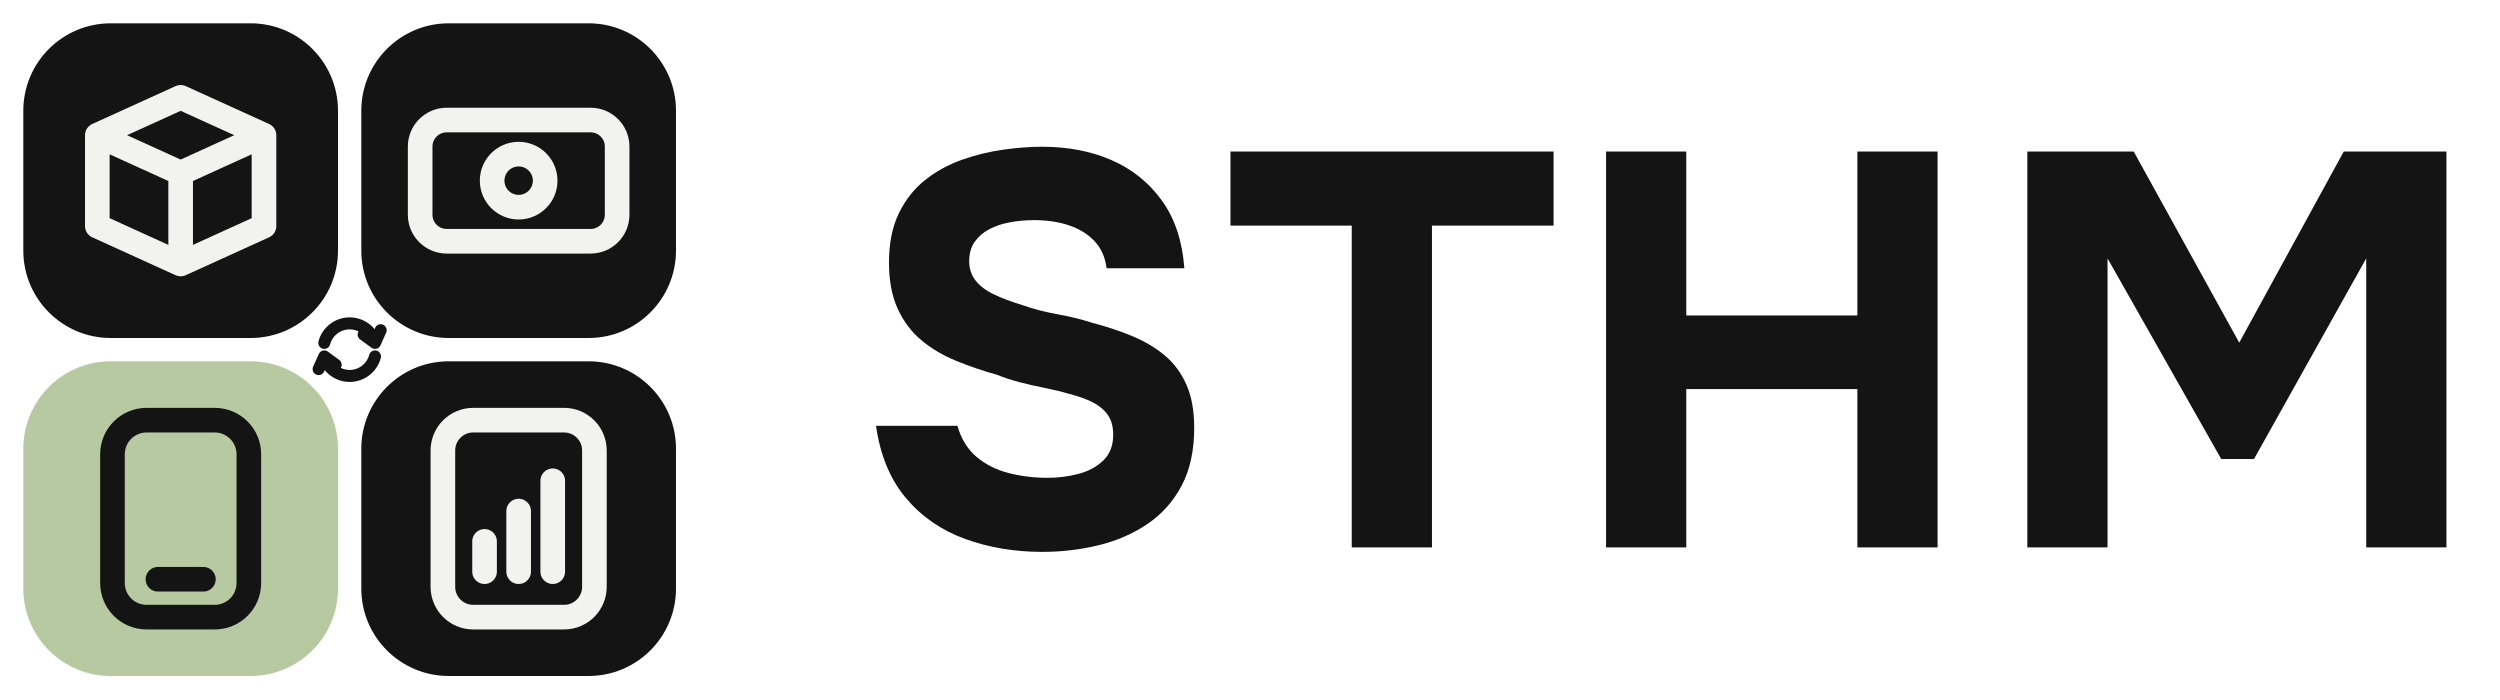
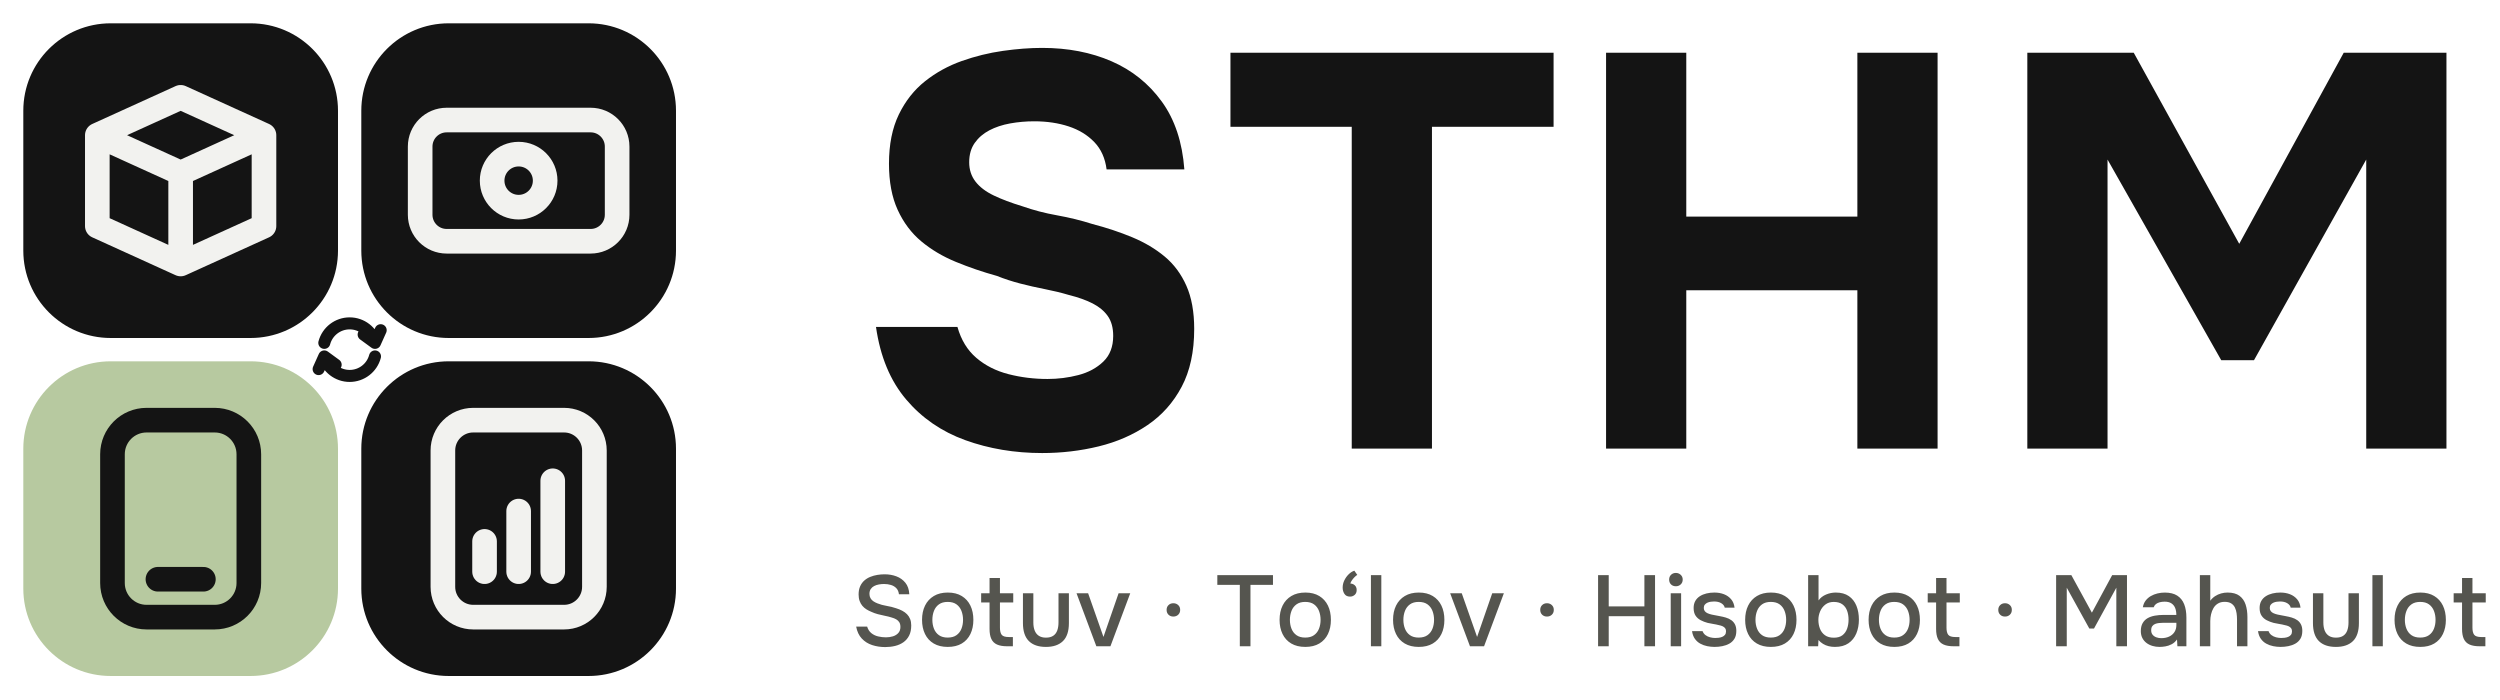
<svg xmlns="http://www.w3.org/2000/svg" viewBox="0 0 858 240" width="858" height="240">
  <rect x="8" y="8" width="108" height="108" rx="30" fill="#141414" />
  <rect x="124" y="8" width="108" height="108" rx="30" fill="#141414" />
  <rect x="124" y="124" width="108" height="108" rx="30" fill="#141414" />
  <rect x="8" y="124" width="108" height="108" rx="30" fill="#B7C9A0" />
  <g fill="none" stroke-linecap="round" stroke-linejoin="round" stroke="#F2F2EF" stroke-width="6.5">
    <g transform="translate(62 62) scale(1.3)">
      <path d="M0 -22 L22 -12 L0 -2 L-22 -12 Z M-22 -12 V12 L0 22 L22 12 V-12 M0 -2 V22" />
    </g>
    <g transform="translate(178 62) scale(1.3)">
      <rect x="-26" y="-16" width="52" height="32" rx="7" />
      <circle cx="0" cy="0" r="7" />
    </g>
    <g transform="translate(178 178) scale(1.3)">
      <rect x="-20" y="-26" width="40" height="52" rx="8" />
      <path d="M-9 14 V6 M0 14 V-2 M9 14 V-10" />
    </g>
  </g>
  <g fill="none" stroke-linecap="round" stroke-linejoin="round" stroke="#141414" stroke-width="6.5">
    <g transform="translate(62 178) scale(1.3)">
      <rect x="-18" y="-26" width="36" height="52" rx="9" />
      <path d="M-6 16 H6" />
    </g>
  </g>
  <g fill="none" stroke-linecap="round" stroke-linejoin="round" stroke="#141414" stroke-width="5.5" transform="translate(120 120) scale(0.75) translate(-120 -120)">
    <path d="M108.4 116.9 A12 12 0 0 1 131.6 116.9 M126.4 113.1 L131.6 116.9 L134.2 111.1" />
    <g transform="rotate(180 120 120)">
      <path d="M108.4 116.9 A12 12 0 0 1 131.6 116.9 M126.4 113.1 L131.6 116.9 L134.2 111.1" />
    </g>
  </g>
-   <path transform="translate(292 187.87)" d="M65.664 1.536Q51.533 1.536 39.302 -2.88Q27.072 -7.296 18.951 -16.896Q10.829 -26.496 8.64 -41.741H36.595Q38.477 -35.059 43.085 -31.123Q47.693 -27.187 54.125 -25.536Q60.557 -23.884 67.507 -23.884Q72.96 -23.884 78.106 -25.228Q83.251 -26.572 86.65 -29.837Q90.048 -33.101 90.048 -38.669Q90.048 -42.854 88.186 -45.485Q86.323 -48.115 82.963 -49.824Q79.603 -51.533 74.803 -52.723Q70.925 -53.875 66.605 -54.72Q62.285 -55.565 58.137 -56.64Q53.99 -57.716 50.15 -59.252Q42.815 -61.287 36.057 -64.071Q29.299 -66.855 24.192 -71.117Q19.085 -75.38 16.09 -81.907Q13.095 -88.435 13.095 -97.766Q13.095 -107.674 16.474 -114.643Q19.853 -121.613 25.498 -126.086Q31.142 -130.56 38.093 -133.018Q45.043 -135.475 52.224 -136.493Q59.405 -137.51 65.702 -137.51Q78.912 -137.51 89.472 -132.922Q100.032 -128.333 106.733 -119.079Q113.433 -109.824 114.47 -95.808H87.783Q87.053 -101.568 83.559 -105.197Q80.064 -108.826 74.746 -110.573Q69.427 -112.32 62.938 -112.32Q58.714 -112.32 54.682 -111.591Q50.649 -110.861 47.52 -109.21Q44.39 -107.559 42.509 -104.871Q40.627 -102.183 40.627 -98.266Q40.627 -94.426 42.796 -91.622Q44.966 -88.819 49.056 -86.861Q53.145 -84.902 58.828 -83.174Q64.473 -81.177 70.809 -80.045Q77.146 -78.912 82.906 -77.069Q90.279 -75.149 96.634 -72.499Q102.989 -69.849 107.731 -65.894Q112.474 -61.939 115.161 -55.891Q117.849 -49.843 117.849 -41.05Q117.849 -29.338 113.549 -21.216Q109.248 -13.094 101.837 -8.064Q94.426 -3.034 85.056 -0.749Q75.686 1.536 65.664 1.536Z M171.917 0.0V-110.439H130.291V-135.859H241.19V-110.439H199.449V0.0Z M259.2 0.0V-135.859H286.732V-79.603H345.447V-135.859H372.979V0.0H345.447V-54.336H286.732V0.0Z M403.776 0.0V-135.859H440.294L476.505 -70.272L512.371 -135.859H547.622V0.0H520.09V-99.188L481.574 -30.336H470.323L431.308 -99.188V0.0Z" fill="#141414" />
+   <path transform="translate(292 153.95)" d="M65.664 1.536Q51.533 1.536 39.302 -2.88Q27.072 -7.296 18.951 -16.896Q10.829 -26.496 8.64 -41.741H36.595Q38.477 -35.059 43.085 -31.123Q47.693 -27.187 54.125 -25.536Q60.557 -23.884 67.507 -23.884Q72.96 -23.884 78.106 -25.228Q83.251 -26.572 86.65 -29.837Q90.048 -33.101 90.048 -38.669Q90.048 -42.854 88.186 -45.485Q86.323 -48.115 82.963 -49.824Q79.603 -51.533 74.803 -52.723Q70.925 -53.875 66.605 -54.72Q62.285 -55.565 58.137 -56.64Q53.99 -57.716 50.15 -59.252Q42.815 -61.287 36.057 -64.071Q29.299 -66.855 24.192 -71.117Q19.085 -75.38 16.09 -81.907Q13.095 -88.435 13.095 -97.766Q13.095 -107.674 16.474 -114.643Q19.853 -121.613 25.498 -126.086Q31.142 -130.56 38.093 -133.018Q45.043 -135.475 52.224 -136.493Q59.405 -137.51 65.702 -137.51Q78.912 -137.51 89.472 -132.922Q100.032 -128.333 106.733 -119.079Q113.433 -109.824 114.47 -95.808H87.783Q87.053 -101.568 83.559 -105.197Q80.064 -108.826 74.746 -110.573Q69.427 -112.32 62.938 -112.32Q58.714 -112.32 54.682 -111.591Q50.649 -110.861 47.52 -109.21Q44.39 -107.559 42.509 -104.871Q40.627 -102.183 40.627 -98.266Q40.627 -94.426 42.796 -91.622Q44.966 -88.819 49.056 -86.861Q53.145 -84.902 58.828 -83.174Q64.473 -81.177 70.809 -80.045Q77.146 -78.912 82.906 -77.069Q90.279 -75.149 96.634 -72.499Q102.989 -69.849 107.731 -65.894Q112.474 -61.939 115.161 -55.891Q117.849 -49.843 117.849 -41.05Q117.849 -29.338 113.549 -21.216Q109.248 -13.094 101.837 -8.064Q94.426 -3.034 85.056 -0.749Q75.686 1.536 65.664 1.536Z M171.917 0.0V-110.439H130.291V-135.859H241.19V-110.439H199.449V0.0Z M259.2 0.0V-135.859H286.732V-79.603H345.447V-135.859H372.979V0.0H345.447V-54.336H286.732V0.0Z M403.776 0.0V-135.859H440.294L476.505 -70.272L512.371 -135.859H547.622V0.0H520.09V-99.188L481.574 -30.336H470.323L431.308 -99.188V0.0Z" fill="#141414" />
+   <path transform="translate(292 221.80)" d="M11.808 0.276Q9.419 0.276 7.316 -0.414Q5.213 -1.105 3.76 -2.659Q2.306 -4.212 1.83 -6.76H5.6Q6.035 -5.324 7.036 -4.513Q8.038 -3.701 9.367 -3.384Q10.696 -3.066 12.057 -3.066Q13.327 -3.066 14.453 -3.411Q15.578 -3.756 16.3 -4.551Q17.021 -5.345 17.021 -6.622Q17.021 -7.61 16.645 -8.228Q16.269 -8.846 15.595 -9.236Q14.922 -9.626 13.99 -9.881Q12.906 -10.227 11.68 -10.461Q10.455 -10.696 9.274 -11.014Q8.093 -11.331 7.057 -11.815Q6.18 -12.167 5.372 -12.668Q4.564 -13.168 3.971 -13.873Q3.377 -14.577 3.024 -15.544Q2.672 -16.51 2.672 -17.76Q2.672 -19.39 3.197 -20.567Q3.722 -21.745 4.613 -22.542Q5.503 -23.34 6.657 -23.809Q7.81 -24.279 9.08 -24.489Q10.351 -24.7 11.58 -24.7Q13.776 -24.7 15.64 -23.999Q17.505 -23.298 18.724 -21.8Q19.942 -20.301 20.074 -17.85H16.517Q16.359 -19.162 15.62 -19.932Q14.881 -20.702 13.779 -21.037Q12.678 -21.372 11.414 -21.372Q10.517 -21.372 9.619 -21.213Q8.721 -21.054 7.993 -20.667Q7.264 -20.281 6.829 -19.625Q6.394 -18.969 6.394 -17.974Q6.394 -17.146 6.743 -16.517Q7.092 -15.889 7.717 -15.461Q8.342 -15.033 9.143 -14.722Q10.586 -14.142 12.312 -13.855Q14.038 -13.569 15.558 -13.044Q16.69 -12.699 17.646 -12.195Q18.603 -11.691 19.29 -10.993Q19.977 -10.296 20.357 -9.346Q20.736 -8.397 20.736 -7.133Q20.736 -5.096 20.018 -3.677Q19.3 -2.258 18.05 -1.381Q16.8 -0.504 15.192 -0.114Q13.583 0.276 11.808 0.276Z M33.263 0.221Q30.431 0.221 28.453 -0.946Q26.475 -2.113 25.46 -4.216Q24.445 -6.318 24.445 -9.074Q24.445 -11.87 25.477 -13.966Q26.509 -16.062 28.484 -17.249Q30.459 -18.437 33.297 -18.437Q36.121 -18.437 38.079 -17.242Q40.037 -16.048 41.048 -13.949Q42.06 -11.849 42.06 -9.053Q42.06 -6.304 41.045 -4.205Q40.03 -2.106 38.076 -0.943Q36.121 0.221 33.263 0.221ZM33.242 -2.983Q35.106 -2.983 36.266 -3.812Q37.426 -4.64 37.972 -6.025Q38.517 -7.409 38.517 -9.067Q38.517 -10.724 37.972 -12.133Q37.426 -13.541 36.27 -14.384Q35.113 -15.226 33.242 -15.226Q31.405 -15.226 30.242 -14.384Q29.078 -13.541 28.533 -12.136Q27.987 -10.731 27.987 -9.067Q27.987 -7.402 28.536 -6.018Q29.085 -4.633 30.245 -3.808Q31.405 -2.983 33.242 -2.983Z M53.633 0.0Q51.492 0.0 50.167 -0.601Q48.841 -1.202 48.226 -2.517Q47.612 -3.832 47.612 -5.939V-15.033H44.732V-18.195H47.612V-23.436H51.182V-18.195H55.746V-15.033H51.182V-6.374Q51.182 -4.751 51.765 -3.96Q52.349 -3.17 54.22 -3.17H55.622V0.0Z M66.96 0.221Q63.114 0.221 61.094 -1.799Q59.074 -3.819 59.074 -7.969V-18.195H62.644V-8.176Q62.644 -6.56 63.107 -5.39Q63.57 -4.219 64.53 -3.591Q65.489 -2.962 66.96 -2.962Q68.514 -2.962 69.47 -3.605Q70.427 -4.247 70.851 -5.424Q71.276 -6.601 71.276 -8.176V-18.195H74.846V-7.969Q74.846 -3.763 72.799 -1.771Q70.751 0.221 66.96 0.221Z M84.265 0.0 77.463 -18.195H81.441L86.709 -3.204L91.902 -18.195H95.9L89.099 0.0Z M110.691 -10.199Q109.669 -10.199 109.024 -10.838Q108.378 -11.477 108.378 -12.485Q108.378 -13.5 109.034 -14.135Q109.69 -14.77 110.698 -14.77Q111.665 -14.77 112.348 -14.145Q113.032 -13.52 113.032 -12.492Q113.032 -11.477 112.373 -10.838Q111.713 -10.199 110.691 -10.199Z M133.506 0.0V-21.075H125.786V-24.417H144.886V-21.075H137.159V0.0Z M155.969 0.221Q153.138 0.221 151.159 -0.946Q149.181 -2.113 148.166 -4.216Q147.151 -6.318 147.151 -9.074Q147.151 -11.87 148.183 -13.966Q149.216 -16.062 151.191 -17.249Q153.165 -18.437 156.003 -18.437Q158.828 -18.437 160.785 -17.242Q162.743 -16.048 163.755 -13.949Q164.766 -11.849 164.766 -9.053Q164.766 -6.304 163.751 -4.205Q162.736 -2.106 160.782 -0.943Q158.828 0.221 155.969 0.221ZM155.948 -2.983Q157.813 -2.983 158.973 -3.812Q160.133 -4.64 160.678 -6.025Q161.224 -7.409 161.224 -9.067Q161.224 -10.724 160.678 -12.133Q160.133 -13.541 158.976 -14.384Q157.82 -15.226 155.948 -15.226Q154.111 -15.226 152.948 -14.384Q151.784 -13.541 151.239 -12.136Q150.693 -10.731 150.693 -9.067Q150.693 -7.402 151.242 -6.018Q151.791 -4.633 152.951 -3.808Q154.111 -2.983 155.948 -2.983Z M171.312 -17.049Q170.014 -17.049 169.407 -17.985Q168.799 -18.92 168.799 -20.115Q168.799 -21.42 169.375 -22.615Q169.952 -23.809 170.86 -24.7Q171.768 -25.591 172.811 -25.943L173.812 -24.5Q173.349 -24.21 172.859 -23.706Q172.369 -23.202 171.979 -22.642Q171.589 -22.083 171.437 -21.544Q172.086 -21.503 172.573 -21.22Q173.059 -20.937 173.336 -20.464Q173.612 -19.991 173.612 -19.321Q173.612 -18.209 172.901 -17.615Q172.189 -17.021 171.312 -17.049Z M178.501 0.0V-24.417H182.071V0.0Z M194.915 0.221Q192.083 0.221 190.105 -0.946Q188.127 -2.113 187.112 -4.216Q186.097 -6.318 186.097 -9.074Q186.097 -11.87 187.129 -13.966Q188.161 -16.062 190.136 -17.249Q192.111 -18.437 194.949 -18.437Q197.773 -18.437 199.731 -17.242Q201.689 -16.048 202.7 -13.949Q203.712 -11.849 203.712 -9.053Q203.712 -6.304 202.697 -4.205Q201.682 -2.106 199.728 -0.943Q197.773 0.221 194.915 0.221ZM194.894 -2.983Q196.758 -2.983 197.918 -3.812Q199.078 -4.64 199.624 -6.025Q200.169 -7.409 200.169 -9.067Q200.169 -10.724 199.624 -12.133Q199.078 -13.541 197.922 -14.384Q196.765 -15.226 194.894 -15.226Q193.057 -15.226 191.894 -14.384Q190.73 -13.541 190.184 -12.136Q189.639 -10.731 189.639 -9.067Q189.639 -7.402 190.188 -6.018Q190.737 -4.633 191.897 -3.808Q193.057 -2.983 194.894 -2.983Z M212.495 0.0 205.694 -18.195H209.671L214.94 -3.204L220.133 -18.195H224.131L217.329 0.0Z M238.922 -10.199Q237.9 -10.199 237.254 -10.838Q236.608 -11.477 236.608 -12.485Q236.608 -13.5 237.264 -14.135Q237.92 -14.77 238.929 -14.77Q239.895 -14.77 240.579 -14.145Q241.263 -13.52 241.263 -12.492Q241.263 -11.477 240.603 -10.838Q239.944 -10.199 238.922 -10.199Z M256.461 0.0V-24.417H260.114V-13.679H272.357V-24.417H276.01V0.0H272.357V-10.323H260.114V0.0Z M281.389 0.0V-18.195H284.959V0.0ZM283.164 -20.598Q282.114 -20.598 281.482 -21.237Q280.85 -21.876 280.85 -22.884Q280.85 -23.899 281.506 -24.534Q282.162 -25.17 283.171 -25.17Q284.11 -25.17 284.807 -24.531Q285.505 -23.892 285.505 -22.891Q285.505 -21.876 284.831 -21.237Q284.158 -20.598 283.164 -20.598Z M296.47 0.221Q295.206 0.221 293.922 -0.035Q292.638 -0.29 291.529 -0.905Q290.421 -1.519 289.675 -2.572Q288.93 -3.625 288.709 -5.193H292.32Q292.624 -4.357 293.318 -3.832Q294.012 -3.308 294.906 -3.076Q295.8 -2.845 296.643 -2.845Q297.168 -2.845 297.813 -2.914Q298.459 -2.983 299.046 -3.221Q299.633 -3.46 300.002 -3.915Q300.372 -4.371 300.372 -5.165Q300.372 -5.8 300.064 -6.201Q299.757 -6.601 299.215 -6.86Q298.673 -7.119 297.906 -7.257Q296.967 -7.506 295.99 -7.654Q295.013 -7.803 294.067 -8.024Q292.803 -8.362 291.699 -8.932Q290.594 -9.502 289.924 -10.503Q289.254 -11.504 289.254 -13.134Q289.254 -14.529 289.82 -15.533Q290.387 -16.538 291.388 -17.18Q292.389 -17.822 293.67 -18.13Q294.951 -18.437 296.373 -18.437Q298.196 -18.437 299.678 -17.857Q301.159 -17.277 302.129 -16.131Q303.099 -14.984 303.293 -13.258H299.93Q299.722 -14.183 298.745 -14.777Q297.768 -15.371 296.27 -15.371Q295.759 -15.371 295.148 -15.288Q294.537 -15.205 293.995 -14.964Q293.453 -14.722 293.097 -14.287Q292.741 -13.852 292.741 -13.148Q292.741 -12.512 293.08 -12.06Q293.418 -11.608 294.05 -11.328Q294.682 -11.048 295.51 -10.862Q296.684 -10.62 298.051 -10.372Q299.419 -10.123 300.289 -9.854Q301.4 -9.529 302.215 -8.935Q303.03 -8.342 303.469 -7.451Q303.907 -6.56 303.907 -5.289Q303.907 -3.639 303.251 -2.572Q302.595 -1.505 301.501 -0.898Q300.406 -0.29 299.087 -0.035Q297.768 0.221 296.47 0.221Z M315.756 0.221Q312.925 0.221 310.947 -0.946Q308.969 -2.113 307.954 -4.216Q306.938 -6.318 306.938 -9.074Q306.938 -11.87 307.971 -13.966Q309.003 -16.062 310.978 -17.249Q312.953 -18.437 315.791 -18.437Q318.615 -18.437 320.573 -17.242Q322.531 -16.048 323.542 -13.949Q324.554 -11.849 324.554 -9.053Q324.554 -6.304 323.539 -4.205Q322.524 -2.106 320.569 -0.943Q318.615 0.221 315.756 0.221ZM315.736 -2.983Q317.6 -2.983 318.76 -3.812Q319.92 -4.64 320.466 -6.025Q321.011 -7.409 321.011 -9.067Q321.011 -10.724 320.466 -12.133Q319.92 -13.541 318.764 -14.384Q317.607 -15.226 315.736 -15.226Q313.899 -15.226 312.735 -14.384Q311.572 -13.541 311.026 -12.136Q310.481 -10.731 310.481 -9.067Q310.481 -7.402 311.03 -6.018Q311.579 -4.633 312.739 -3.808Q313.899 -2.983 315.736 -2.983Z M337.736 0.221Q336.61 0.221 335.582 -0.031Q334.553 -0.283 333.672 -0.818Q332.792 -1.353 332.101 -2.148L331.991 0.0H328.552V-24.417H332.122V-15.737Q333.068 -17.07 334.694 -17.753Q336.32 -18.437 338.047 -18.437Q340.781 -18.437 342.532 -17.211Q344.282 -15.986 345.128 -13.89Q345.974 -11.794 345.974 -9.143Q345.974 -6.525 345.087 -4.402Q344.199 -2.279 342.387 -1.029Q340.574 0.221 337.736 0.221ZM337.37 -2.942Q339.262 -2.942 340.356 -3.805Q341.451 -4.668 341.938 -6.077Q342.425 -7.485 342.425 -9.129Q342.425 -10.8 341.927 -12.184Q341.43 -13.569 340.308 -14.394Q339.186 -15.219 337.322 -15.219Q335.637 -15.219 334.459 -14.315Q333.282 -13.41 332.674 -11.991Q332.067 -10.572 332.067 -9.06Q332.067 -7.451 332.602 -6.052Q333.137 -4.654 334.311 -3.798Q335.485 -2.942 337.37 -2.942Z M358.12 0.221Q355.289 0.221 353.311 -0.946Q351.332 -2.113 350.317 -4.216Q349.302 -6.318 349.302 -9.074Q349.302 -11.87 350.335 -13.966Q351.367 -16.062 353.342 -17.249Q355.317 -18.437 358.155 -18.437Q360.979 -18.437 362.937 -17.242Q364.894 -16.048 365.906 -13.949Q366.918 -11.849 366.918 -9.053Q366.918 -6.304 365.902 -4.205Q364.887 -2.106 362.933 -0.943Q360.979 0.221 358.12 0.221ZM358.1 -2.983Q359.964 -2.983 361.124 -3.812Q362.284 -4.64 362.83 -6.025Q363.375 -7.409 363.375 -9.067Q363.375 -10.724 362.83 -12.133Q362.284 -13.541 361.127 -14.384Q359.971 -15.226 358.1 -15.226Q356.263 -15.226 355.099 -14.384Q353.936 -13.541 353.39 -12.136Q352.845 -10.731 352.845 -9.067Q352.845 -7.402 353.394 -6.018Q353.943 -4.633 355.103 -3.808Q356.263 -2.983 358.1 -2.983Z M378.491 0.0Q376.35 0.0 375.024 -0.601Q373.698 -1.202 373.084 -2.517Q372.469 -3.832 372.469 -5.939V-15.033H369.59V-18.195H372.469V-23.436H376.039V-18.195H380.604V-15.033H376.039V-6.374Q376.039 -4.751 376.623 -3.96Q377.206 -3.17 379.078 -3.17H380.479V0.0Z M396.12 -10.199Q395.098 -10.199 394.452 -10.838Q393.807 -11.477 393.807 -12.485Q393.807 -13.5 394.463 -14.135Q395.119 -14.77 396.127 -14.77Q397.093 -14.77 397.777 -14.145Q398.461 -13.52 398.461 -12.492Q398.461 -11.477 397.801 -10.838Q397.142 -10.199 396.12 -10.199Z M413.659 0.0V-24.417H418.886L425.937 -11.532L432.897 -24.417H437.98V0.0H434.327V-20.101L426.655 -6.077H425.06L417.312 -20.101V0.0Z M449.166 0.221Q447.916 0.221 446.763 -0.11Q445.61 -0.442 444.702 -1.119Q443.794 -1.795 443.262 -2.817Q442.73 -3.839 442.73 -5.2Q442.73 -6.857 443.362 -7.948Q443.994 -9.039 445.068 -9.647Q446.141 -10.254 447.547 -10.506Q448.952 -10.758 450.471 -10.758H454.918Q454.918 -12.133 454.511 -13.148Q454.103 -14.163 453.216 -14.736Q452.329 -15.309 450.892 -15.309Q450.002 -15.309 449.232 -15.109Q448.462 -14.908 447.923 -14.491Q447.384 -14.073 447.15 -13.382H443.421Q443.656 -14.715 444.377 -15.665Q445.099 -16.614 446.155 -17.225Q447.212 -17.836 448.448 -18.133Q449.684 -18.43 450.948 -18.43Q453.585 -18.43 455.215 -17.391Q456.845 -16.352 457.608 -14.429Q458.371 -12.505 458.371 -9.826V0.0H455.284L455.146 -2.327Q454.359 -1.229 453.278 -0.677Q452.197 -0.124 451.117 0.048Q450.036 0.221 449.166 0.221ZM449.718 -2.783Q451.272 -2.783 452.443 -3.325Q453.613 -3.867 454.272 -4.882Q454.932 -5.897 454.932 -7.299V-8.045H450.195Q449.615 -8.045 448.928 -7.972Q448.241 -7.9 447.643 -7.658Q447.046 -7.416 446.666 -6.905Q446.287 -6.394 446.287 -5.483Q446.287 -4.557 446.766 -3.967Q447.246 -3.377 448.04 -3.08Q448.835 -2.783 449.718 -2.783Z M462.997 0.0V-24.417H466.567V-15.627Q467.265 -16.58 468.225 -17.204Q469.184 -17.829 470.286 -18.133Q471.387 -18.437 472.478 -18.437Q475.102 -18.437 476.59 -17.318Q478.078 -16.2 478.696 -14.304Q479.314 -12.409 479.314 -10.02V0.0H475.744V-9.198Q475.744 -10.275 475.592 -11.349Q475.44 -12.423 475.016 -13.299Q474.591 -14.176 473.749 -14.712Q472.906 -15.247 471.491 -15.247Q470.144 -15.247 469.188 -14.663Q468.231 -14.08 467.665 -13.106Q467.099 -12.133 466.833 -10.969Q466.567 -9.805 466.567 -8.673V0.0Z M490.715 0.221Q489.451 0.221 488.167 -0.035Q486.882 -0.29 485.774 -0.905Q484.666 -1.519 483.92 -2.572Q483.174 -3.625 482.953 -5.193H486.565Q486.869 -4.357 487.563 -3.832Q488.257 -3.308 489.151 -3.076Q490.045 -2.845 490.888 -2.845Q491.412 -2.845 492.058 -2.914Q492.704 -2.983 493.291 -3.221Q493.877 -3.46 494.247 -3.915Q494.616 -4.371 494.616 -5.165Q494.616 -5.8 494.309 -6.201Q494.002 -6.601 493.46 -6.86Q492.918 -7.119 492.151 -7.257Q491.212 -7.506 490.235 -7.654Q489.258 -7.803 488.312 -8.024Q487.048 -8.362 485.943 -8.932Q484.839 -9.502 484.169 -10.503Q483.499 -11.504 483.499 -13.134Q483.499 -14.529 484.065 -15.533Q484.631 -16.538 485.633 -17.18Q486.634 -17.822 487.915 -18.13Q489.196 -18.437 490.618 -18.437Q492.441 -18.437 493.922 -17.857Q495.404 -17.277 496.374 -16.131Q497.344 -14.984 497.537 -13.258H494.174Q493.967 -14.183 492.99 -14.777Q492.013 -15.371 490.515 -15.371Q490.004 -15.371 489.393 -15.288Q488.781 -15.205 488.239 -14.964Q487.697 -14.722 487.342 -14.287Q486.986 -13.852 486.986 -13.148Q486.986 -12.512 487.324 -12.06Q487.663 -11.608 488.295 -11.328Q488.926 -11.048 489.755 -10.862Q490.929 -10.62 492.296 -10.372Q493.663 -10.123 494.533 -9.854Q495.645 -9.529 496.46 -8.935Q497.275 -8.342 497.713 -7.451Q498.152 -6.56 498.152 -5.289Q498.152 -3.639 497.496 -2.572Q496.84 -1.505 495.745 -0.898Q494.651 -0.29 493.332 -0.035Q492.013 0.221 490.715 0.221Z M509.691 0.221Q505.844 0.221 503.825 -1.799Q501.805 -3.819 501.805 -7.969V-18.195H505.375V-8.176Q505.375 -6.56 505.837 -5.39Q506.3 -4.219 507.26 -3.591Q508.22 -2.962 509.691 -2.962Q511.244 -2.962 512.201 -3.605Q513.157 -4.247 513.582 -5.424Q514.006 -6.601 514.006 -8.176V-18.195H517.576V-7.969Q517.576 -3.763 515.529 -1.771Q513.482 0.221 509.691 0.221Z M522.21 0.0V-24.417H525.78V0.0Z M538.624 0.221Q535.792 0.221 533.814 -0.946Q531.836 -2.113 530.821 -4.216Q529.806 -6.318 529.806 -9.074Q529.806 -11.87 530.838 -13.966Q531.87 -16.062 533.845 -17.249Q535.82 -18.437 538.658 -18.437Q541.482 -18.437 543.44 -17.242Q545.398 -16.048 546.409 -13.949Q547.421 -11.849 547.421 -9.053Q547.421 -6.304 546.406 -4.205Q545.391 -2.106 543.436 -0.943Q541.482 0.221 538.624 0.221ZM538.603 -2.983Q540.467 -2.983 541.627 -3.812Q542.787 -4.64 543.333 -6.025Q543.878 -7.409 543.878 -9.067Q543.878 -10.724 543.333 -12.133Q542.787 -13.541 541.631 -14.384Q540.474 -15.226 538.603 -15.226Q536.766 -15.226 535.602 -14.384Q534.439 -13.541 533.893 -12.136Q533.348 -10.731 533.348 -9.067Q533.348 -7.402 533.897 -6.018Q534.446 -4.633 535.606 -3.808Q536.766 -2.983 538.603 -2.983Z M558.994 0.0Q556.853 0.0 555.528 -0.601Q554.202 -1.202 553.587 -2.517Q552.973 -3.832 552.973 -5.939V-15.033H550.093V-18.195H552.973V-23.436H556.543V-18.195H561.107V-15.033H556.543V-6.374Q556.543 -4.751 557.126 -3.96Q557.71 -3.17 559.581 -3.17H560.983V0.0Z" fill="#55554F" />
</svg>
